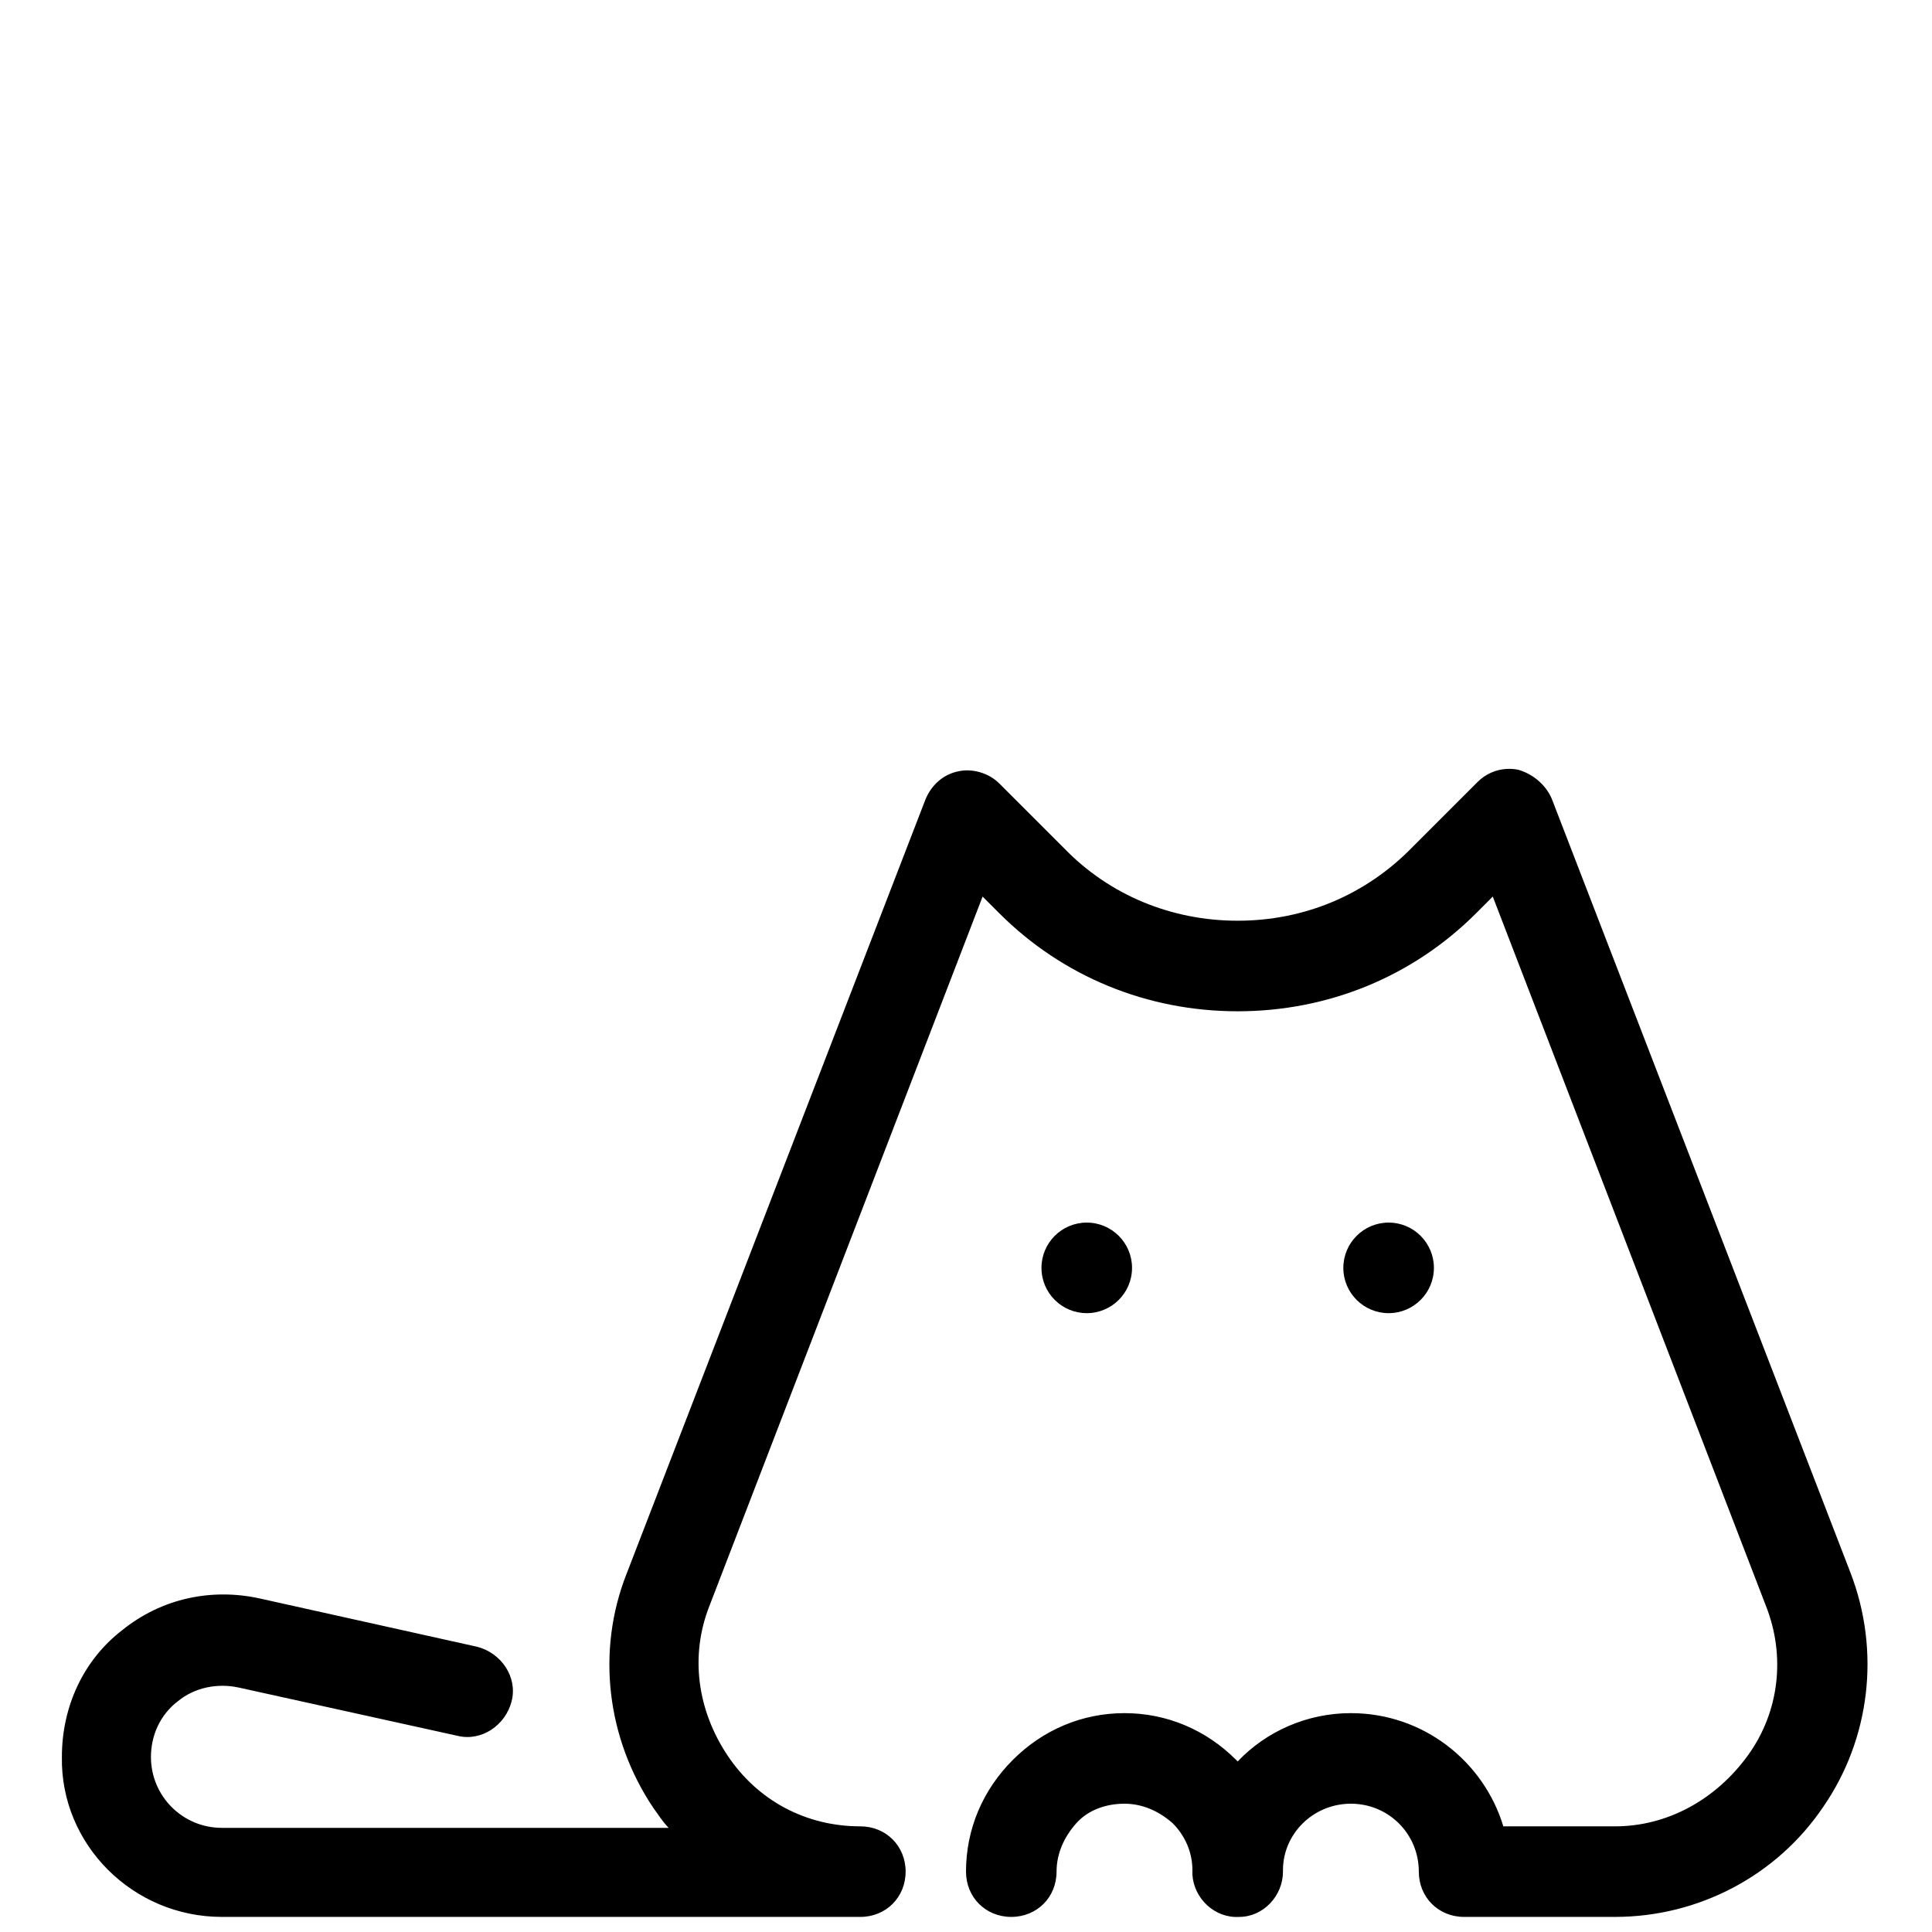
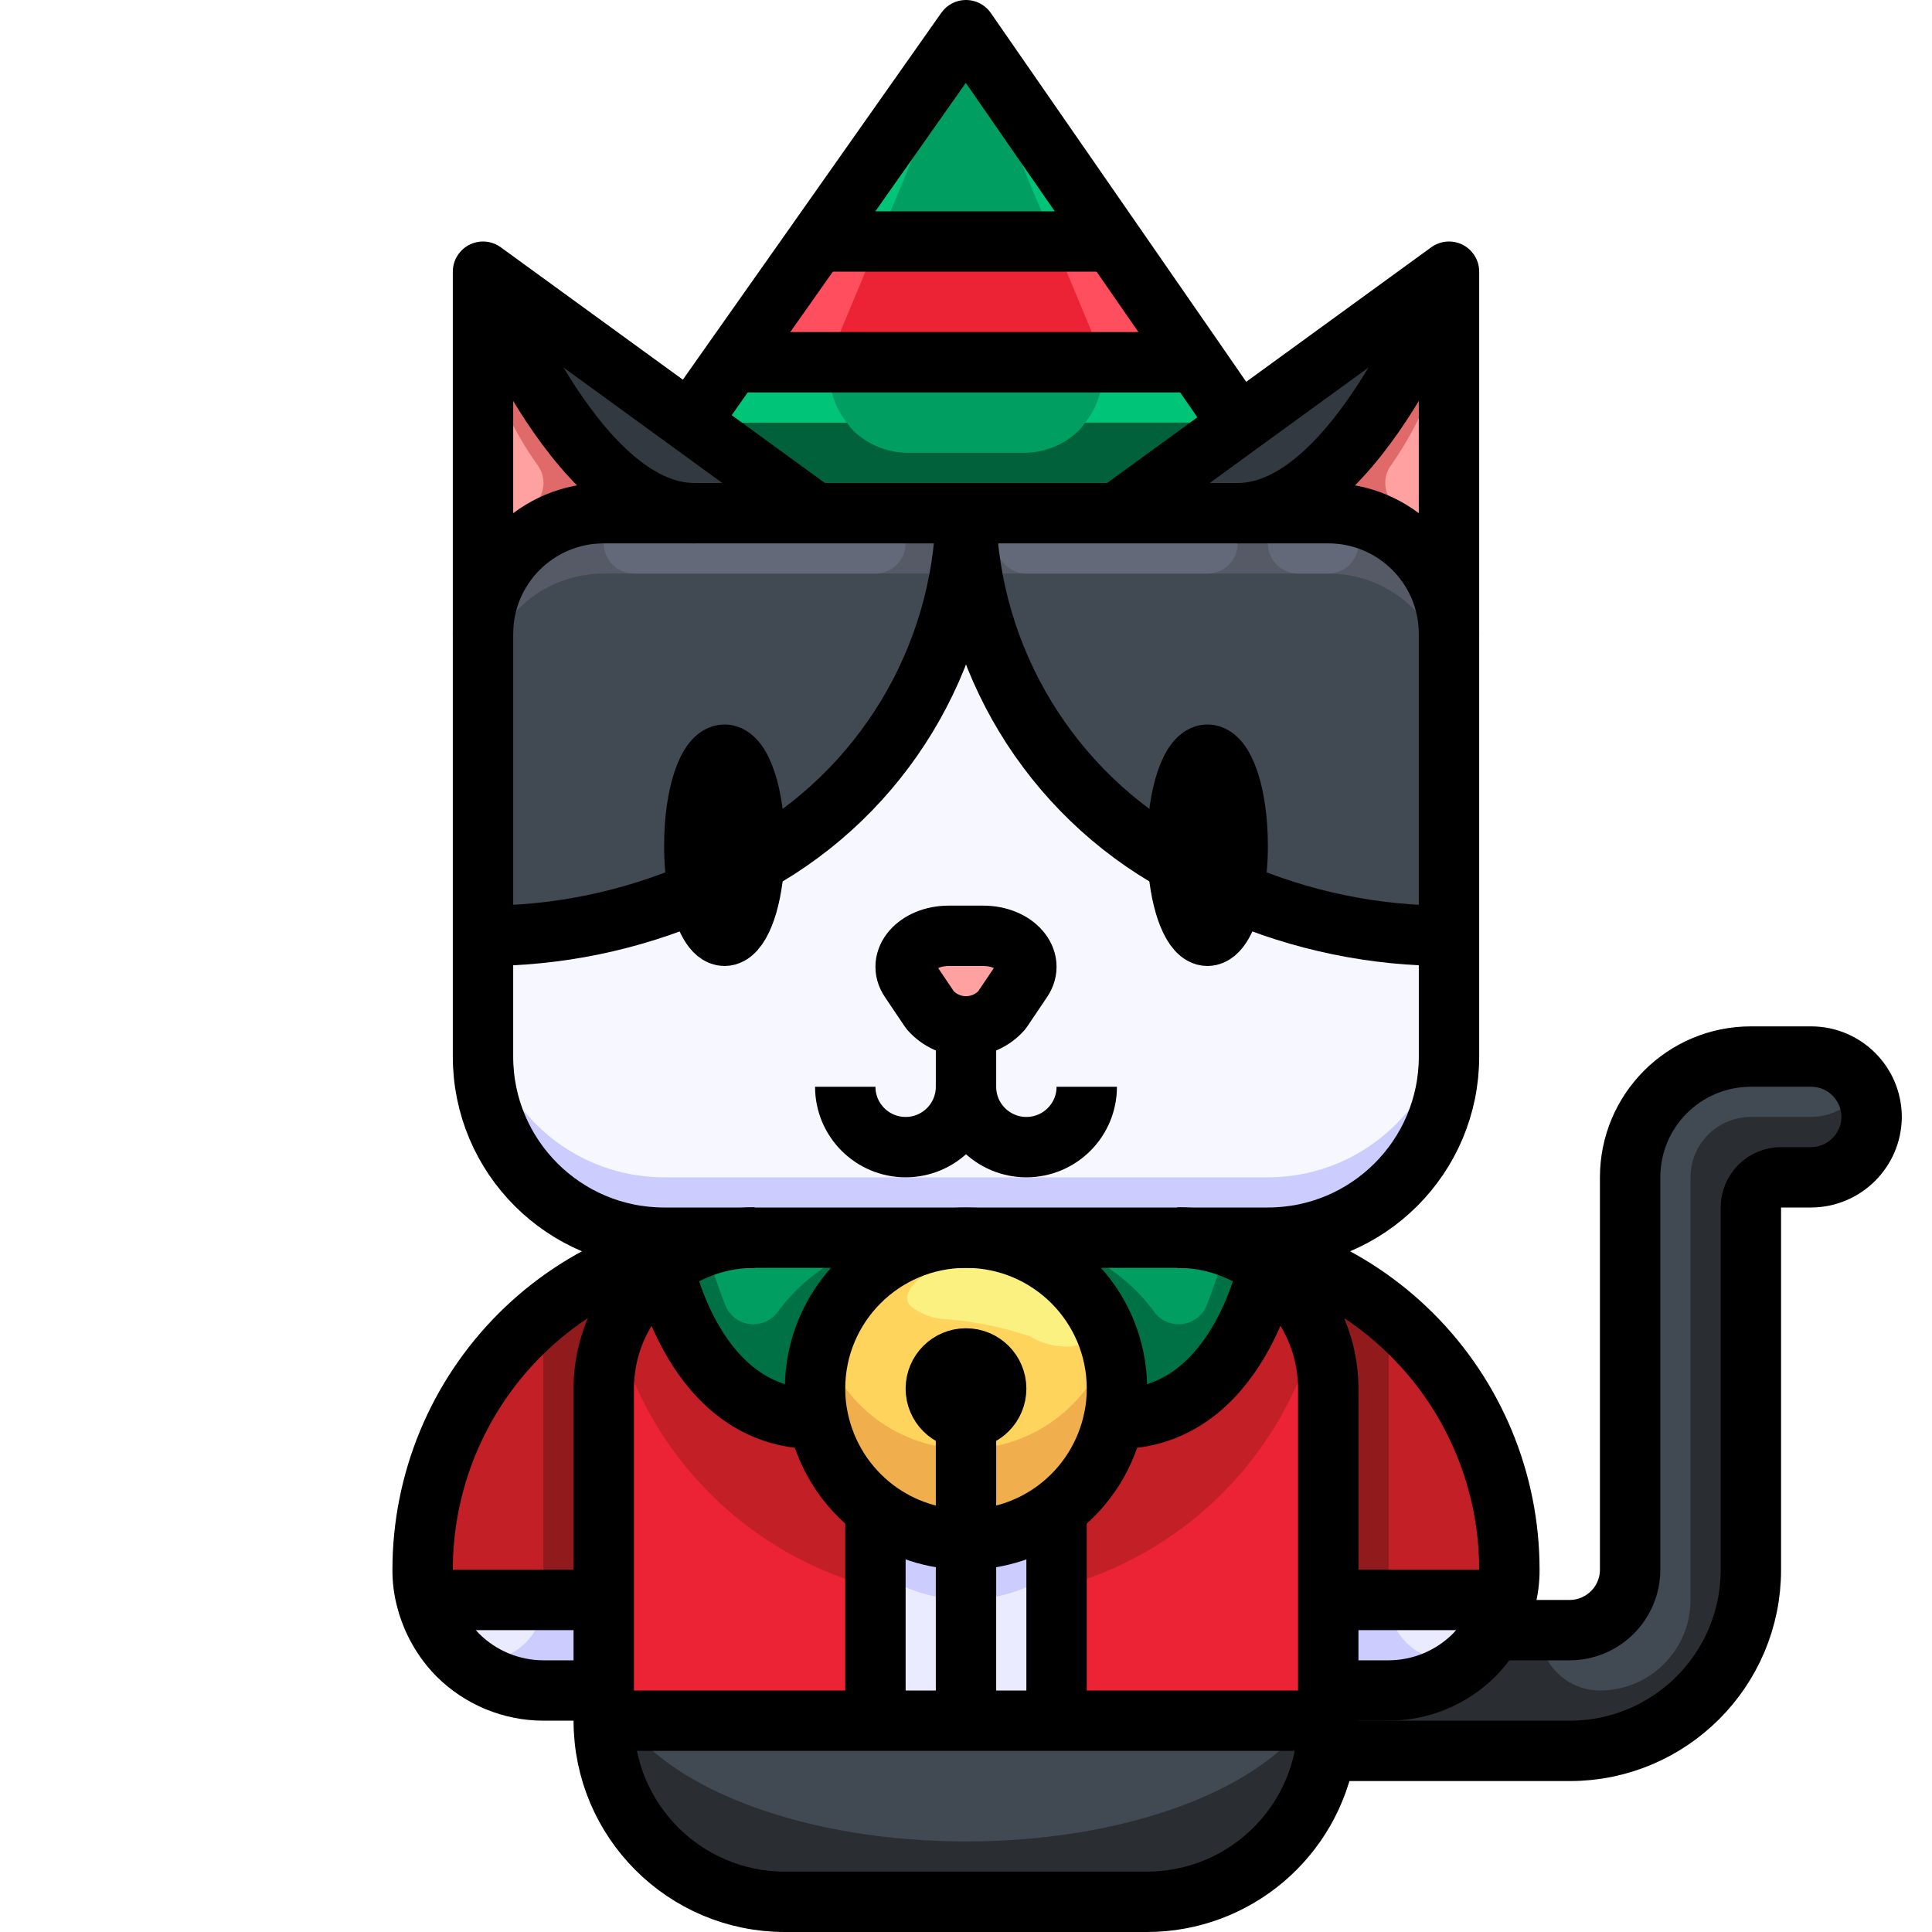
- <svg xmlns="http://www.w3.org/2000/svg" x="0px" y="0px" width="128" height="128" viewBox="0 0 128 128">
-   <path d="M 99.855 50.941 C 99.12 50.974 98.425 51.276 97.9 51.801 L 93.6 56.1 C 90.5 59.3 86.4 61 82 61 C 77.6 61 73.5 59.299 70.5 56.199 L 66.199 51.9 C 65.499 51.2 64.4 50.9 63.5 51.1 C 62.5 51.3 61.701 52 61.301 53 L 41.5 104.301 C 39.5 109.401 40.201 115.201 43.301 119.801 C 43.601 120.201 43.901 120.7 44.301 121.1 L 14.699 121.1 C 12.099 121.1 10 119 10 116.4 C 10 115 10.601 113.599 11.801 112.699 C 12.901 111.799 14.401 111.501 15.801 111.801 L 30.301 115 C 31.901 115.4 33.5 114.299 33.9 112.699 C 34.3 111.099 33.2 109.5 31.6 109.1 L 17.199 105.9 C 13.999 105.2 10.7 105.9 8.1 108 C 5.5 110 4.1 113.1 4.1 116.4 C 4 122.2 8.799 127 14.699 127 L 57 127 C 58.7 127 60 125.7 60 124 C 60 122.3 58.7 121 57 121 C 53.4 121 50.199 119.301 48.199 116.301 C 46.199 113.301 45.7 109.7 47 106.4 L 65.1 59.4 L 66.199 60.5 C 70.399 64.7 76 67 82 67 C 88 67 93.601 64.7 97.801 60.5 L 98.9 59.4 L 117 106.4 C 118.3 109.7 117.901 113.401 115.801 116.301 C 113.701 119.201 110.5 121 107 121 L 99.6 121 C 98.3 116.7 94.3 113.5 89.5 113.5 C 86.6 113.5 83.9 114.699 82 116.699 L 81.9 116.6 C 79.9 114.6 77.3 113.5 74.5 113.5 C 71.7 113.5 69.1 114.6 67.1 116.6 C 65.1 118.6 64 121.2 64 124 C 64 125.7 65.3 127 67 127 C 68.7 127 70 125.7 70 124 C 70 122.8 70.501 121.701 71.301 120.801 C 72.101 119.901 73.3 119.5 74.5 119.5 C 75.7 119.5 76.799 120.001 77.699 120.801 C 78.499 121.601 79 122.7 79 123.9 L 79 124 L 79 124.199 C 79.1 125.799 80.5 127.1 82.1 127 C 83.7 127 85 125.6 85 124 L 85 123.9 C 85 121.5 87 119.5 89.5 119.5 C 92 119.5 94 121.5 94 124 C 94 125.7 95.3 127 97 127 L 107 127 C 112.5 127 117.701 124.299 120.801 119.699 C 123.901 115.199 124.6 109.399 122.6 104.199 L 102.801 52.9 C 102.401 52 101.6 51.3 100.6 51 C 100.35 50.95 100.101 50.93 99.855 50.941 z M 72 81 A 3 3 0 0 0 69 84 A 3 3 0 0 0 72 87 A 3 3 0 0 0 75 84 A 3 3 0 0 0 72 81 z M 92 81 A 3 3 0 0 0 89 84 A 3 3 0 0 0 92 87 A 3 3 0 0 0 95 84 A 3 3 0 0 0 92 81 z" />
+ <svg xmlns="http://www.w3.org/2000/svg" viewBox="0 0 64 64">
+   <g data-name="27-cat" id="_27-cat">
+     <polygon points="39.62 12 24.25 12 27.07 8 36.85 8 39.62 12" style="fill:#eb2335" />
+     <polygon points="36.85 8 27.07 8 32 1 36.85 8" style="fill:#009e60" />
+     <polygon points="41 14 41.04 14.06 37 17 32 17 27 17 22.85 13.98 23.06 13.69 24.25 12 39.62 12 41 14" style="fill:#009e60" />
+     <circle cx="32" cy="46" r="1" style="fill:#9b6b2b" />
+     <path d="M42,42s-1,5-5,5l-.1-.01A4.619,4.619,0,0,0,37,46a5,5,0,0,0-5-5h7A4.941,4.941,0,0,1,42,42Z" style="fill:#009e60" />
+     <path d="M32,47a1,1,0,1,0-1-1A1,1,0,0,0,32,47Zm0,4a4.941,4.941,0,0,1-3-1,5.015,5.015,0,0,1-1.9-3.01A4.619,4.619,0,0,1,27,46a5,5,0,0,1,10,0,4.619,4.619,0,0,1-.1.99A5.015,5.015,0,0,1,35,50,4.941,4.941,0,0,1,32,51Z" style="fill:#ffd45d" />
+     <path d="M27,46a4.619,4.619,0,0,0,.1.99L27,47c-4,0-5-5-5-5a4.941,4.941,0,0,1,3-1h7A5,5,0,0,0,27,46Z" style="fill:#009e60" />
+     <path d="M23,17H20a4,4,0,0,0-4,4V9S19,17,23,17Z" style="fill:#ffa1a1" />
+     <path d="M48,9V21a4,4,0,0,0-4-4H41C45,17,48,9,48,9Z" style="fill:#ffa1a1" />
+     <path d="M37,17l4.04-2.94L48,9s-3,8-7,8Z" style="fill:#333940" />
+     <path d="M27,17H23c-4,0-7-8-7-8l6.85,4.98Z" style="fill:#333940" />
+     <path d="M22,42a5.01,5.01,0,0,0-2,4v7H14.13A3.657,3.657,0,0,1,14,52,10.994,10.994,0,0,1,25,41,4.941,4.941,0,0,0,22,42Z" style="fill:#c22026" />
+     <path d="M39,41A10.994,10.994,0,0,1,50,52a3.657,3.657,0,0,1-.13,1H44V46a5.01,5.01,0,0,0-2-4A4.941,4.941,0,0,0,39,41Z" style="fill:#c22026" />
+     <path d="M44,53h5.87a3.827,3.827,0,0,1-.41,1,4.225,4.225,0,0,1-.63.83A4.025,4.025,0,0,1,46,56H44Z" style="fill:#ebebff" />
+     <path d="M14.13,53H20v3H18a4.025,4.025,0,0,1-2.83-1.17A4.078,4.078,0,0,1,14.13,53Z" style="fill:#ebebff" />
+     <path d="M35,57h9a5.361,5.361,0,0,1-.09.99A6,6,0,0,1,38,63H26a6,6,0,0,1-6-6H35Z" style="fill:#414952" />
+     <path d="M29,57V50a4.941,4.941,0,0,0,3,1v6Z" style="fill:#ebebff" />
+     <path d="M32,51a4.941,4.941,0,0,0,3-1v7H32Z" style="fill:#ebebff" />
+     <path d="M29,50v7H20V46a5.01,5.01,0,0,1,2-4s1,5,5,5l.1-.01A5.015,5.015,0,0,0,29,50Z" style="fill:#eb2335" />
+     <path d="M44,56v1H35V50a5.015,5.015,0,0,0,1.9-3.01L37,47c4,0,5-5,5-5a5.01,5.01,0,0,1,2,4V56Z" style="fill:#eb2335" />
+     <path d="M48,21V31a17.8,17.8,0,0,1-7.14-1.47A7.82,7.82,0,0,0,41,28c0-1.66-.45-3-1-3s-1,1.34-1,3c0,.2.01.4.02.59A13.579,13.579,0,0,1,32,17H44A4,4,0,0,1,48,21Z" style="fill:#414952" />
+     <path d="M32,17a13.579,13.579,0,0,1-7.02,11.59c.01-.19.02-.39.02-.59,0-1.66-.45-3-1-3s-1,1.34-1,3a7.82,7.82,0,0,0,.14,1.53A17.8,17.8,0,0,1,16,31V21a4,4,0,0,1,4-4H32Z" style="fill:#414952" />
+     <path d="M46,56a4.025,4.025,0,0,0,2.83-1.17,4.225,4.225,0,0,0,.63-.83H52a2.006,2.006,0,0,0,2-2V39a4,4,0,0,1,4-4h2a2.006,2.006,0,0,1,2,2,2.015,2.015,0,0,1-2,2H59a1,1,0,0,0-1,1V52a6,6,0,0,1-6,6H44l-.09-.01A5.361,5.361,0,0,0,44,57V56Z" style="fill:#414952" />
+     <path d="M32,34a1.411,1.411,0,0,0,1.19-.54l.66-.98c.47-.68-.22-1.48-1.28-1.48H31.43c-1.06,0-1.75.8-1.28,1.48l.66.98A1.411,1.411,0,0,0,32,34Zm0,7H22a6,6,0,0,1-6-6V31a17.8,17.8,0,0,0,7.14-1.47c.18.88.5,1.47.86,1.47.48,0,.89-1.04.98-2.41A13.579,13.579,0,0,0,32,17a13.579,13.579,0,0,0,7.02,11.59c.09,1.37.5,2.41.98,2.41.36,0,.68-.59.86-1.47A17.8,17.8,0,0,0,48,31v4a6,6,0,0,1-6,6H32Z" style="fill:#f7f7ff" />
+     <ellipse cx="40" cy="28" rx="1" ry="3" style="fill:#414952" />
+     <ellipse cx="24" cy="28" rx="1" ry="3" style="fill:#414952" />
+     <path d="M31.43,31h1.14c1.06,0,1.75.8,1.28,1.48l-.66.98a1.581,1.581,0,0,1-2.38,0l-.66-.98C29.68,31.8,30.37,31,31.43,31Z" style="fill:#ffa1a1" />
+     <path d="M44,17H32a12.475,12.475,0,0,0,.167,2H44a4,4,0,0,1,4,4V21A4,4,0,0,0,44,17Z" style="fill:#555a66" />
+     <path d="M20,19H31.833A12.475,12.475,0,0,0,32,17H20a4,4,0,0,0-4,4v2A4,4,0,0,1,20,19Z" style="fill:#555a66" />
+     <path d="M42,39H22a6,6,0,0,1-6-6v2a6,6,0,0,0,6,6H42a6,6,0,0,0,6-6V33A6,6,0,0,1,42,39Z" style="fill:#ccf" />
+     <path d="M32,48a4.987,4.987,0,0,1-4.747-3.5,5,5,0,1,0,9.494,0A4.987,4.987,0,0,1,32,48Z" style="fill:#f0af4c" />
+     <path d="M33.5,41.673a5.167,5.167,0,0,0-1.4.014,3.162,3.162,0,0,0-1.608.641c-.269.22-.622.62-.33.937a2.048,2.048,0,0,0,1.218.437,11.864,11.864,0,0,1,2.732.561,2.368,2.368,0,0,0,1.4.341.724.724,0,0,0,.4-.2c.461-.526-.307-1.4-.682-1.767a3.693,3.693,0,0,0-1.339-.867A2.388,2.388,0,0,0,33.5,41.673Z" style="fill:#faf180" />
+     <path d="M16,9v2.481a11.718,11.718,0,0,0,1.788,3.9A1,1,0,0,1,17,17H16v4a4,4,0,0,1,4-4h3C19,17,16,9,16,9Z" style="fill:#e06a6a" />
+     <path d="M46.1,15.385A12.275,12.275,0,0,0,48,11V9s-3,8-7,8h3a4,4,0,0,1,4,4V17H46.88A1,1,0,0,1,46.1,15.385Z" style="fill:#e06a6a" />
+     <path d="M27.672,11.387,29.083,8H27.07l-2.82,4h3.257A2.627,2.627,0,0,1,27.672,11.387Z" style="fill:#ff4f5f" />
+     <path d="M36.328,11.387a2.627,2.627,0,0,1,.165.613H39.62L36.85,8H34.917Z" style="fill:#ff4f5f" />
+     <polygon points="36.85 8 32 1 34.917 8 36.85 8" style="fill:#00c477" />
+     <polygon points="32 1 27.07 8 29.083 8 32 1" style="fill:#00c477" />
+     <path d="M35.949,14H41l-1.38-2H36.493A2.6,2.6,0,0,1,35.949,14Z" style="fill:#00c477" />
+     <path d="M35.949,14a2.461,2.461,0,0,1-.185.236h0A2.61,2.61,0,0,1,33.919,15H30.081a2.61,2.61,0,0,1-1.845-.764h0A2.461,2.461,0,0,1,28.051,14H22.878L27,17H37l4.04-2.94L41,14Z" style="fill:#00613b" />
+     <path d="M27.507,12H24.25l-1.19,1.69-.21.29.028.02h5.173A2.6,2.6,0,0,1,27.507,12Z" style="fill:#00c477" />
+     <path d="M46,45a1.991,1.991,0,0,1,.37-1.153A10.95,10.95,0,0,0,39,41a4.941,4.941,0,0,1,3,1,5.01,5.01,0,0,1,2,4v7h2Z" style="fill:#911a1c" />
+     <path d="M46,53H44v3h2a4,4,0,0,0,2.622-1H48A2,2,0,0,1,46,53Z" style="fill:#ccf" />
+     <path d="M18,45v7.985l1.954.02.072-7a5.006,5.006,0,0,1,2.04-3.979,4.936,4.936,0,0,1,3.01-.969,10.942,10.942,0,0,0-7.435,2.8A1.986,1.986,0,0,1,18,45Z" style="fill:#911a1c" />
+     <path d="M18,53a2,2,0,0,1-2,2h-.637a3.994,3.994,0,0,0,2.561.984l2,.021.031-3L18,52.985Z" style="fill:#ccf" />
+     <path d="M60,37H58a2,2,0,0,0-2,2V53a3,3,0,0,1-3,3,2,2,0,0,1-2-2H49.46a4.225,4.225,0,0,1-.63.83A4.025,4.025,0,0,1,46,56H44v1a5.361,5.361,0,0,1-.09.99L44,58h8a6,6,0,0,0,6-6V40a1,1,0,0,1,1-1h1a1.985,1.985,0,0,0,1.722-3A1.993,1.993,0,0,1,60,37Z" style="fill:#2a2e33" />
+     <path d="M32,61c5.228,0,9.657-1.67,11.3-4H20.7C22.343,59.33,26.772,61,32,61Z" style="fill:none" />
+     <path d="M32,61c-5.228,0-9.657-1.67-11.3-4H20a6,6,0,0,0,6,6H38a6,6,0,0,0,6-6h-.7C41.657,59.33,37.228,61,32,61Z" style="fill:#2a2e33" />
+     <path d="M40.642,41.277c-.177.591-.407,1.3-.67,1.961a1,1,0,0,1-1.742.212A6.034,6.034,0,0,0,33,41H32a5,5,0,0,1,5,5,4.619,4.619,0,0,1-.1.99L37,47c4,0,5-5,5-5A4.88,4.88,0,0,0,40.642,41.277Z" style="fill:#007145" />
+     <path d="M25.77,43.45a1,1,0,0,1-1.742-.212c-.263-.661-.493-1.37-.67-1.961A4.88,4.88,0,0,0,22,42s1,5,5,5l.1-.01A4.619,4.619,0,0,1,27,46a5,5,0,0,1,5-5H31A6.034,6.034,0,0,0,25.77,43.45Z" style="fill:#007145" />
+     <path d="M27.1,46.99,27,47c-4,0-5-5-5-5a5.03,5.03,0,0,0-1.595,2.05A11.986,11.986,0,0,0,29,52.607V50A5.015,5.015,0,0,1,27.1,46.99Z" style="fill:#c22026" />
+     <path d="M43.6,44.05A5.03,5.03,0,0,0,42,42s-1,5-5,5l-.1-.01A5.015,5.015,0,0,1,35,50v2.607A11.986,11.986,0,0,0,43.6,44.05Z" style="fill:#c22026" />
+     <path d="M33,50.89a4.6,4.6,0,0,1-2,0A4.911,4.911,0,0,1,29,50v2a4.911,4.911,0,0,0,2,.89,4.6,4.6,0,0,0,2,0A4.911,4.911,0,0,0,35,52V50A4.911,4.911,0,0,1,33,50.89Z" style="fill:#ccf" />
+     <rect height="2" rx="1" ry="1" style="fill:#636978" width="10" x="20" y="17" />
+     <rect height="2" rx="1" ry="1" style="fill:#636978" width="8" x="33" y="17" />
+     <rect height="2" rx="1" ry="1" style="fill:#636978" width="3" x="42" y="17" />
+     <path d="M25,41a4.941,4.941,0,0,0-3,1,5.01,5.01,0,0,0-2,4V57a6,6,0,0,0,6,6H38a6,6,0,0,0,5.91-5.01A5.361,5.361,0,0,0,44,57V46a5.01,5.01,0,0,0-2-4,4.941,4.941,0,0,0-3-1" style="fill:none;stroke:#000;stroke-linejoin:round;stroke-width:2px" />
+     <path d="M39.02,28.59C39.01,28.4,39,28.2,39,28c0-1.66.45-3,1-3s1,1.34,1,3a7.82,7.82,0,0,1-.14,1.53c-.18.88-.5,1.47-.86,1.47C39.52,31,39.11,29.96,39.02,28.59Z" style="fill:none;stroke:#000;stroke-linejoin:round;stroke-width:2px" />
+     <path d="M23.14,29.53A7.82,7.82,0,0,1,23,28c0-1.66.45-3,1-3s1,1.34,1,3c0,.2-.01.4-.02.59C24.89,29.96,24.48,31,24,31,23.64,31,23.32,30.41,23.14,29.53Z" style="fill:none;stroke:#000;stroke-linejoin:round;stroke-width:2px" />
+     <path d="M48,31v4a6,6,0,0,1-6,6H22a6,6,0,0,1-6-6V21a4,4,0,0,1,4-4H44a4,4,0,0,1,4,4Z" style="fill:none;stroke:#000;stroke-linejoin:round;stroke-width:2px" />
+     <polyline points="37 17 41.04 14.06 48 9 48 21" style="fill:none;stroke:#000;stroke-linejoin:round;stroke-width:2px" />
+     <path d="M48,9s-3,8-7,8" style="fill:none;stroke:#000;stroke-linejoin:round;stroke-width:2px" />
+     <polyline points="27 17 22.85 13.98 16 9 16 21" style="fill:none;stroke:#000;stroke-linejoin:round;stroke-width:2px" />
+     <path d="M16,9s3,8,7,8" style="fill:none;stroke:#000;stroke-linejoin:round;stroke-width:2px" />
+     <polyline points="23.06 13.69 24.25 12 27.07 8 32 1 36.85 8 39.62 12 41 14" style="fill:none;stroke:#000;stroke-linejoin:round;stroke-width:2px" />
+     <polyline points="24 12 24.25 12 39.62 12 40 12" style="fill:none;stroke:#000;stroke-linejoin:round;stroke-width:2px" />
+     <polyline points="27 8 27.07 8 36.85 8 37 8" style="fill:none;stroke:#000;stroke-linejoin:round;stroke-width:2px" />
+     <path d="M36,36a2,2,0,0,1-4,0,2,2,0,0,1-4,0" style="fill:none;stroke:#000;stroke-linejoin:round;stroke-width:2px" />
+     <path d="M31.43,31h1.14c1.06,0,1.75.8,1.28,1.48l-.66.98a1.581,1.581,0,0,1-2.38,0l-.66-.98C29.68,31.8,30.37,31,31.43,31Z" style="fill:none;stroke:#000;stroke-linejoin:round;stroke-width:2px" />
+     <line style="fill:none;stroke:#000;stroke-linejoin:round;stroke-width:2px" x1="32" x2="32" y1="34" y2="36" />
+     <path d="M32,17a13.579,13.579,0,0,0,7.02,11.59,15.158,15.158,0,0,0,1.84.94A17.8,17.8,0,0,0,48,31" style="fill:none;stroke:#000;stroke-linejoin:round;stroke-width:2px" />
+     <path d="M32,17a13.579,13.579,0,0,1-7.02,11.59,15.158,15.158,0,0,1-1.84.94A17.8,17.8,0,0,1,16,31" style="fill:none;stroke:#000;stroke-linejoin:round;stroke-width:2px" />
+     <path d="M39,41A10.994,10.994,0,0,1,50,52a3.657,3.657,0,0,1-.13,1,3.827,3.827,0,0,1-.41,1,4.225,4.225,0,0,1-.63.83A4.025,4.025,0,0,1,46,56H44" style="fill:none;stroke:#000;stroke-linejoin:round;stroke-width:2px" />
+     <path d="M25,41A10.994,10.994,0,0,0,14,52a3.657,3.657,0,0,0,.13,1,4.078,4.078,0,0,0,1.04,1.83A4.025,4.025,0,0,0,18,56h2" style="fill:none;stroke:#000;stroke-linejoin:round;stroke-width:2px" />
+     <path d="M32,41a5,5,0,0,1,5,5,4.619,4.619,0,0,1-.1.99A5.015,5.015,0,0,1,35,50a5,5,0,0,1-6,0,5.015,5.015,0,0,1-1.9-3.01A4.619,4.619,0,0,1,27,46,5,5,0,0,1,32,41Z" style="fill:none;stroke:#000;stroke-linejoin:round;stroke-width:2px" />
+     <circle cx="32" cy="46" r="1" style="fill:none;stroke:#000;stroke-linejoin:round;stroke-width:2px" />
+     <line style="fill:none;stroke:#000;stroke-linejoin:round;stroke-width:2px" x1="32" x2="32" y1="47" y2="51" />
+     <path d="M49,54h3a2.006,2.006,0,0,0,2-2V39a4,4,0,0,1,4-4h2a2.006,2.006,0,0,1,2,2,2.015,2.015,0,0,1-2,2H59a1,1,0,0,0-1,1V52a6,6,0,0,1-6,6H44" style="fill:none;stroke:#000;stroke-linejoin:round;stroke-width:2px" />
+     <path d="M22,42s1,5,5,5" style="fill:none;stroke:#000;stroke-linejoin:round;stroke-width:2px" />
+     <path d="M42,42s-1,5-5,5" style="fill:none;stroke:#000;stroke-linejoin:round;stroke-width:2px" />
+     <line style="fill:none;stroke:#000;stroke-linejoin:round;stroke-width:2px" x1="29" x2="29" y1="57" y2="50" />
+     <line style="fill:none;stroke:#000;stroke-linejoin:round;stroke-width:2px" x1="35" x2="35" y1="50" y2="57" />
+     <line style="fill:none;stroke:#000;stroke-linejoin:round;stroke-width:2px" x1="32" x2="32" y1="51" y2="57" />
+     <polyline points="14 53 14.13 53 20 53" style="fill:none;stroke:#000;stroke-linejoin:round;stroke-width:2px" />
+     <polyline points="44 53 49.87 53 50 53" style="fill:none;stroke:#000;stroke-linejoin:round;stroke-width:2px" />
+     <polyline points="20 57 29 57 32 57 35 57 44 57" style="fill:none;stroke:#000;stroke-linejoin:round;stroke-width:2px" />
+   </g>
</svg>
